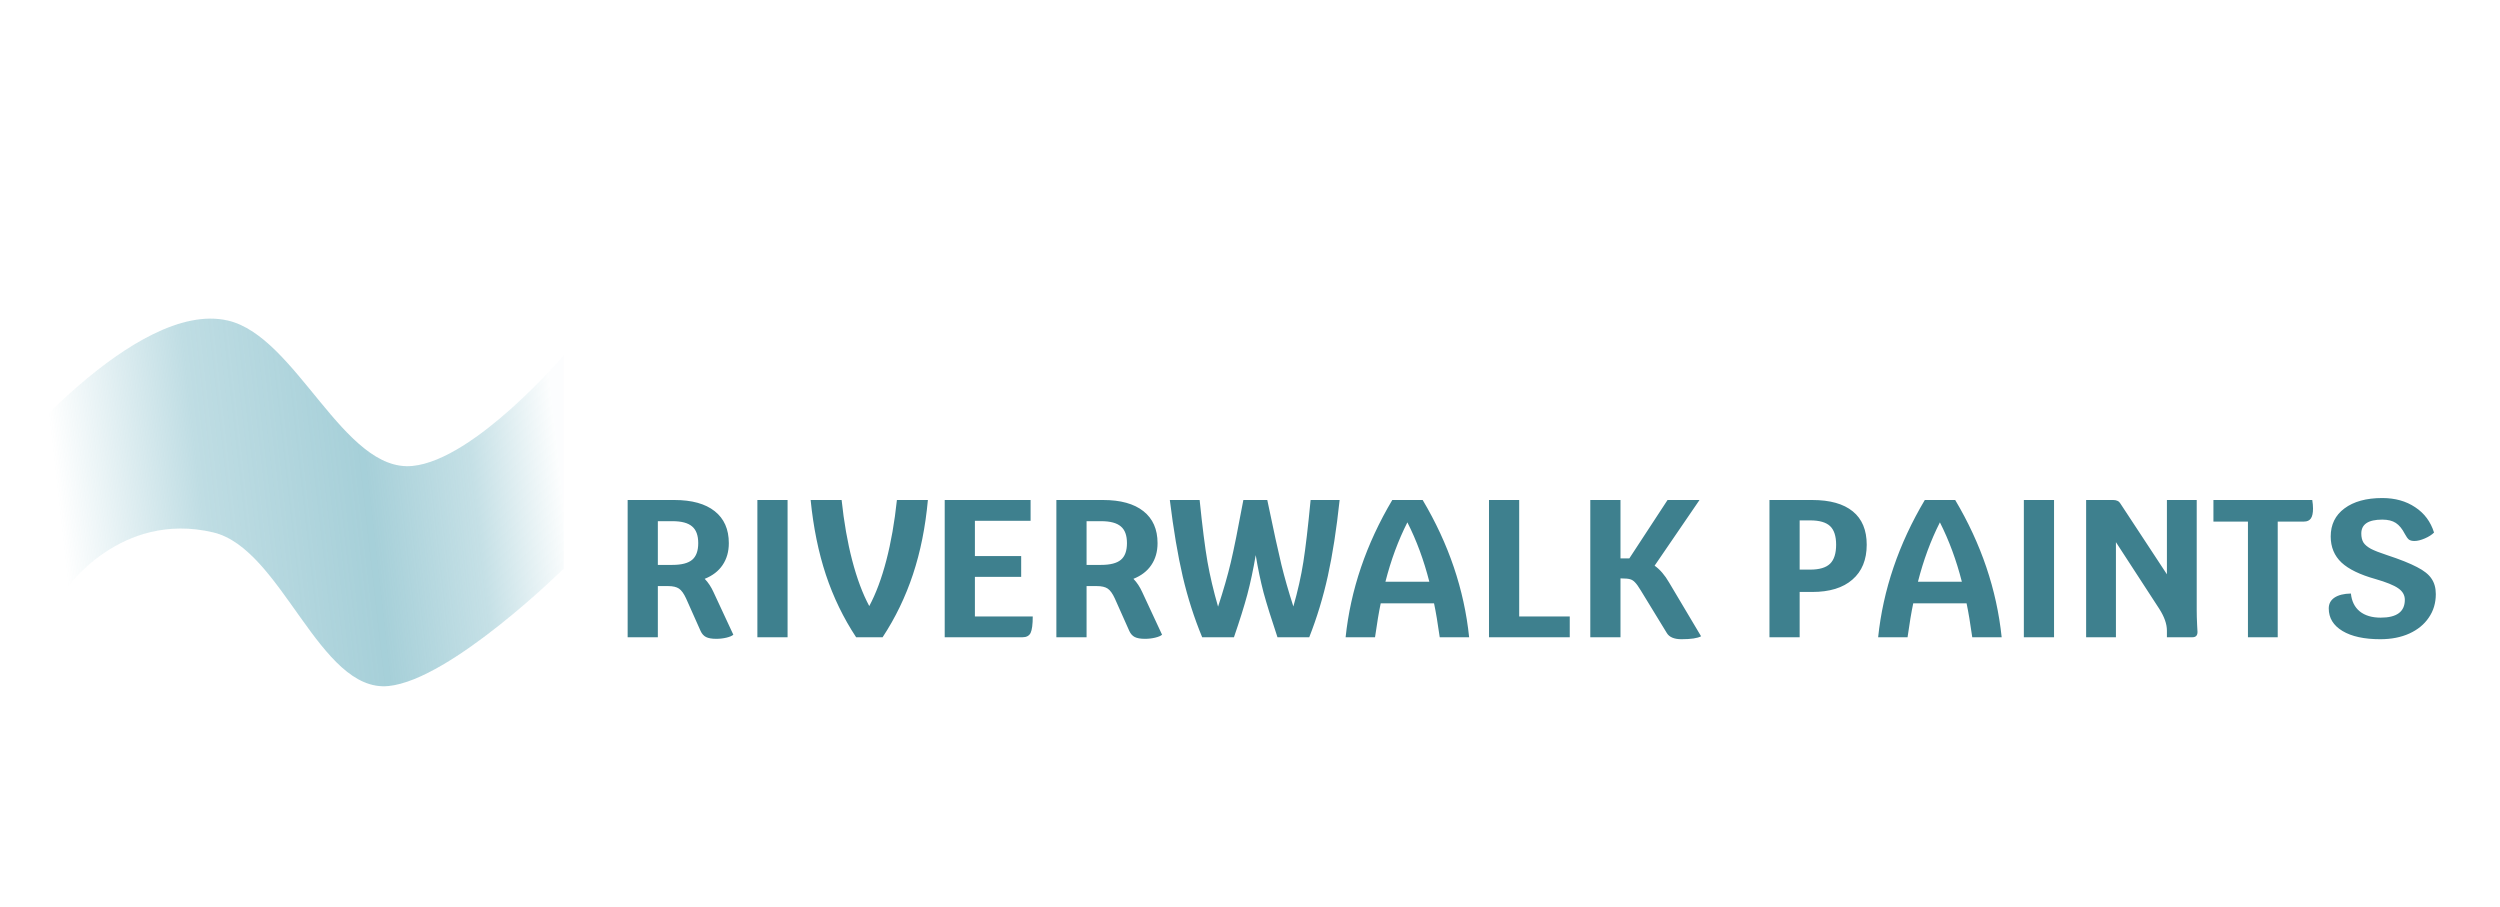
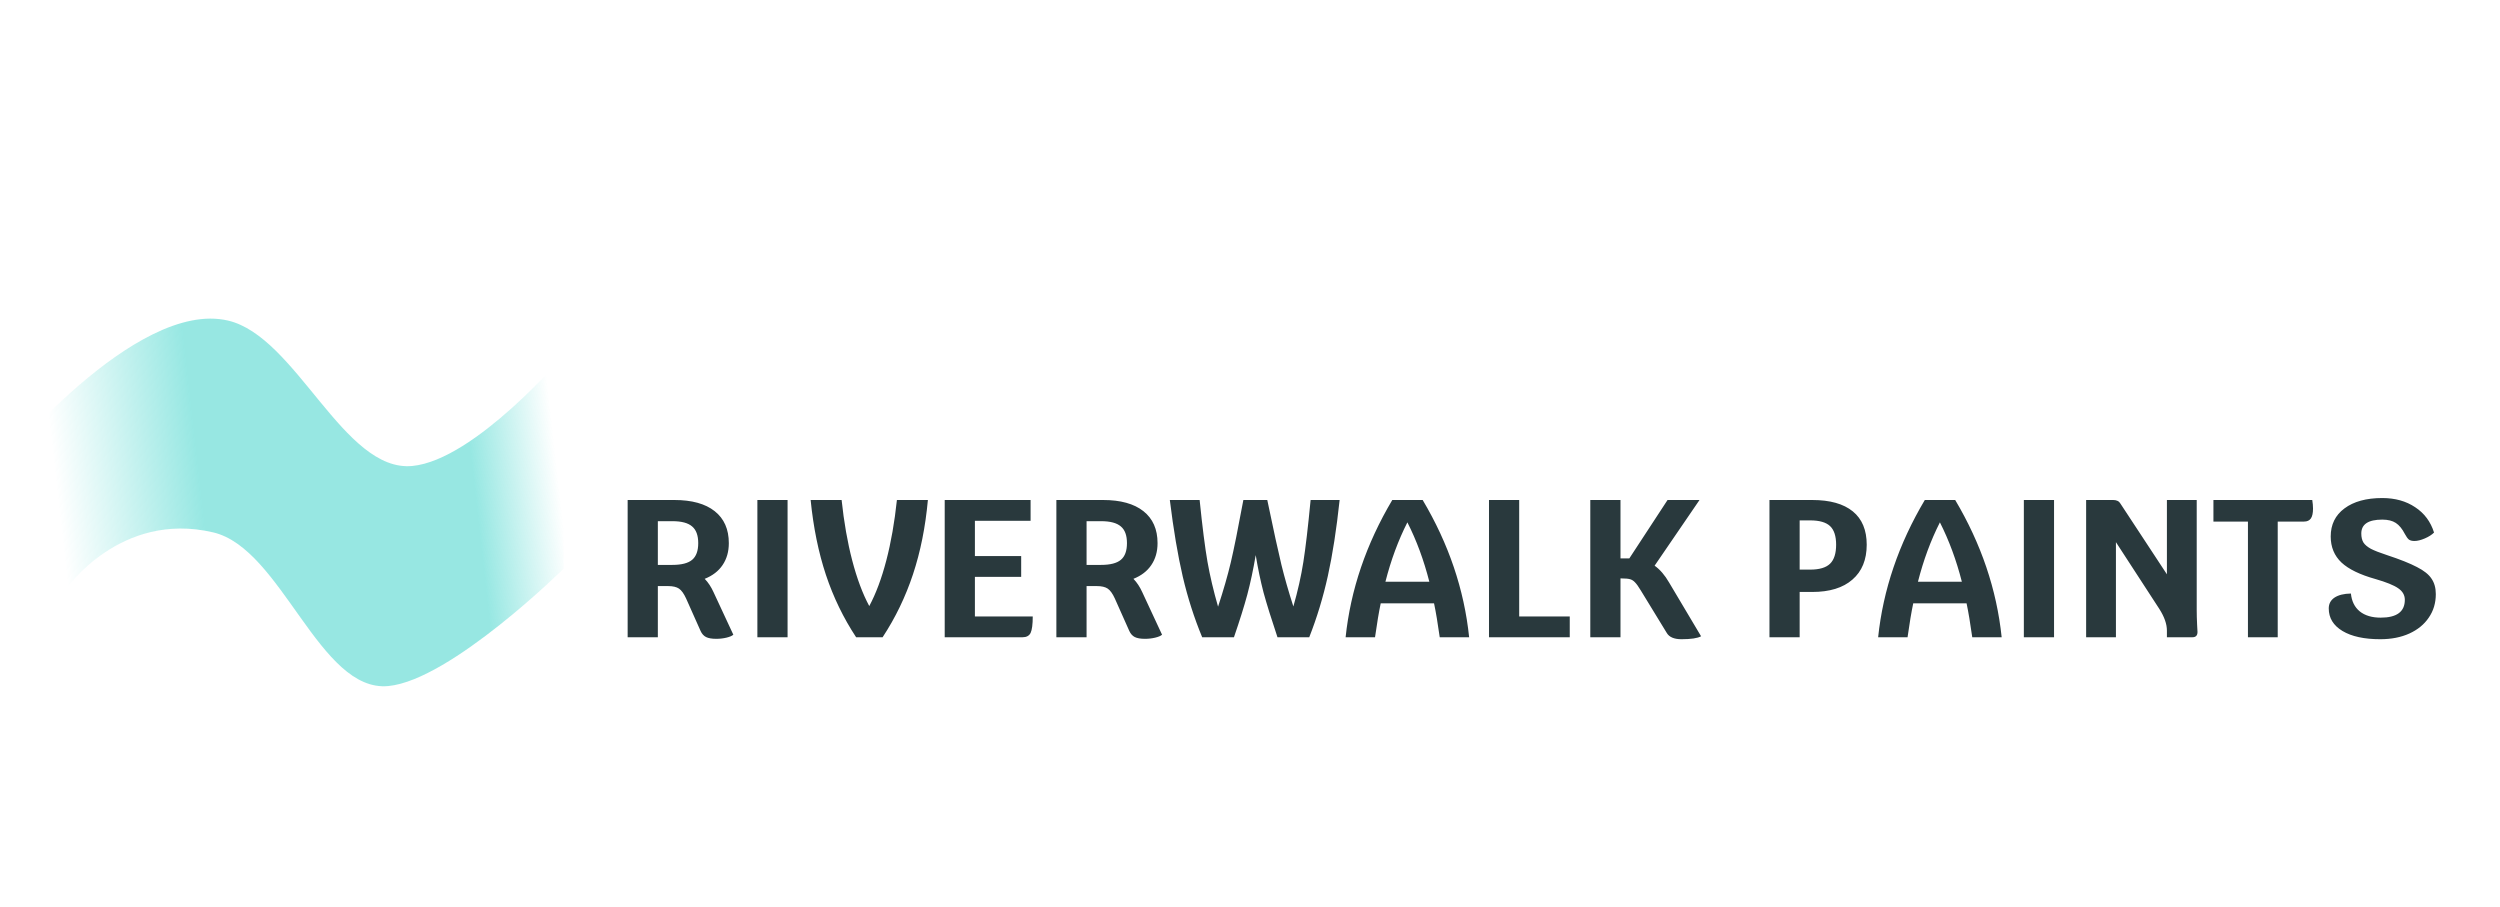
<svg xmlns="http://www.w3.org/2000/svg" width="102" height="37" viewBox="0 0 102 37" fill="none">
  <path d="M9.301 13.079C5.509 12.195 0 19.011 0 19.011L2.691 24.038C2.691 24.038 4.903 20.826 8.701 21.722C11.505 22.383 13.029 28.269 15.85 27.99C18.401 27.738 23 23.2 23 23.2V14.5C23 14.5 19.372 18.762 16.829 19.011C14.016 19.286 12.099 13.731 9.301 13.079Z" fill="url(#paint0_linear_105_5)" fill-opacity="0.5" />
-   <path d="M29.92 25.896C29.867 25.944 29.773 25.984 29.64 26.016C29.507 26.048 29.368 26.064 29.224 26.064C29.043 26.064 28.904 26.04 28.808 25.992C28.712 25.944 28.637 25.861 28.584 25.744L27.992 24.416C27.901 24.219 27.805 24.085 27.704 24.016C27.603 23.947 27.453 23.912 27.256 23.912H26.84V26H25.608V20.4H27.512C28.227 20.4 28.776 20.552 29.16 20.856C29.544 21.16 29.736 21.595 29.736 22.16C29.736 22.507 29.651 22.805 29.48 23.056C29.315 23.301 29.072 23.488 28.752 23.616C28.896 23.765 29.016 23.947 29.112 24.16L29.92 25.896ZM27.432 23.048C27.805 23.048 28.075 22.979 28.24 22.84C28.405 22.701 28.488 22.475 28.488 22.16C28.488 21.845 28.405 21.619 28.24 21.48C28.075 21.336 27.805 21.264 27.432 21.264H26.84V23.048H27.432ZM30.901 20.4H32.133V26H30.901V20.4ZM37.858 20.4C37.757 21.504 37.554 22.515 37.25 23.432C36.946 24.349 36.533 25.205 36.01 26H34.93C34.413 25.216 34.002 24.368 33.698 23.456C33.394 22.539 33.186 21.52 33.074 20.4H34.338C34.434 21.307 34.578 22.128 34.77 22.864C34.962 23.6 35.194 24.221 35.466 24.728C35.738 24.221 35.97 23.6 36.162 22.864C36.354 22.128 36.498 21.307 36.594 20.4H37.858ZM42.136 25.152C42.136 25.477 42.106 25.701 42.048 25.824C41.989 25.941 41.88 26 41.72 26H38.544V20.4H42.048V21.248H39.776V22.688H41.664V23.536H39.776V25.152H42.136ZM47.412 25.896C47.359 25.944 47.266 25.984 47.132 26.016C46.999 26.048 46.86 26.064 46.716 26.064C46.535 26.064 46.396 26.04 46.3 25.992C46.204 25.944 46.13 25.861 46.076 25.744L45.484 24.416C45.394 24.219 45.297 24.085 45.196 24.016C45.095 23.947 44.946 23.912 44.748 23.912H44.332V26H43.1V20.4H45.004C45.719 20.4 46.268 20.552 46.652 20.856C47.036 21.16 47.228 21.595 47.228 22.16C47.228 22.507 47.143 22.805 46.972 23.056C46.807 23.301 46.564 23.488 46.244 23.616C46.388 23.765 46.508 23.947 46.604 24.16L47.412 25.896ZM44.924 23.048C45.297 23.048 45.567 22.979 45.732 22.84C45.898 22.701 45.98 22.475 45.98 22.16C45.98 21.845 45.898 21.619 45.732 21.48C45.567 21.336 45.297 21.264 44.924 21.264H44.332V23.048H44.924ZM54.657 20.4C54.529 21.595 54.369 22.627 54.177 23.496C53.985 24.365 53.732 25.2 53.417 26H52.121C51.871 25.253 51.681 24.645 51.553 24.176C51.431 23.707 51.324 23.197 51.233 22.648C51.132 23.245 51.017 23.784 50.889 24.264C50.761 24.739 50.58 25.317 50.345 26H49.049C48.724 25.216 48.46 24.392 48.257 23.528C48.055 22.659 47.879 21.616 47.729 20.4H48.945C49.057 21.499 49.164 22.339 49.265 22.92C49.367 23.496 49.511 24.107 49.697 24.752C49.916 24.085 50.089 23.483 50.217 22.944C50.345 22.4 50.516 21.552 50.729 20.4H51.705C51.961 21.632 52.153 22.512 52.281 23.04C52.409 23.563 52.572 24.131 52.769 24.744C52.951 24.109 53.087 23.504 53.177 22.928C53.268 22.352 53.367 21.509 53.473 20.4H54.657ZM58.741 26C58.661 25.429 58.584 24.968 58.509 24.616H56.333C56.259 24.968 56.181 25.429 56.101 26H54.901C55.104 24.064 55.739 22.197 56.805 20.4H58.045C59.107 22.187 59.739 24.053 59.941 26H58.741ZM58.317 23.736C58.093 22.856 57.795 22.048 57.421 21.312C57.048 22.048 56.749 22.856 56.525 23.736H58.317ZM64.046 25.152V26H60.751V20.4H61.983V25.152H64.046ZM69.404 25.96C69.26 26.04 68.993 26.08 68.604 26.08C68.305 26.08 68.105 25.995 68.004 25.824L66.948 24.096C66.852 23.936 66.772 23.824 66.708 23.76C66.649 23.696 66.583 23.653 66.508 23.632C66.433 23.611 66.321 23.6 66.172 23.6H66.116V26H64.884V20.4H66.116V22.784H66.476L68.036 20.4H69.34L67.508 23.08C67.727 23.235 67.924 23.464 68.1 23.768L69.404 25.96ZM73.938 20.4C74.663 20.4 75.215 20.555 75.594 20.864C75.973 21.173 76.162 21.627 76.162 22.224C76.162 22.837 75.967 23.312 75.578 23.648C75.194 23.984 74.647 24.152 73.938 24.152H73.426V26H72.194V20.4H73.938ZM73.858 23.24C74.231 23.24 74.501 23.16 74.666 23C74.831 22.84 74.914 22.581 74.914 22.224C74.914 21.872 74.831 21.619 74.666 21.464C74.501 21.309 74.231 21.232 73.858 21.232H73.426V23.24H73.858ZM80.468 26C80.388 25.429 80.311 24.968 80.236 24.616H78.06C77.985 24.968 77.908 25.429 77.828 26H76.628C76.831 24.064 77.465 22.197 78.532 20.4H79.772C80.833 22.187 81.465 24.053 81.668 26H80.468ZM80.044 23.736C79.82 22.856 79.521 22.048 79.148 21.312C78.775 22.048 78.476 22.856 78.252 23.736H80.044ZM82.573 20.4H83.805V26H82.573V20.4ZM89.626 24.904C89.626 25.069 89.631 25.264 89.642 25.488C89.653 25.637 89.658 25.736 89.658 25.784C89.658 25.928 89.589 26 89.45 26H88.41V25.728C88.41 25.461 88.306 25.165 88.098 24.84L86.33 22.12V26H85.114V20.4H86.218C86.287 20.4 86.343 20.411 86.386 20.432C86.434 20.448 86.479 20.491 86.522 20.56L88.41 23.432V20.4H89.626V24.904ZM94.34 20.4C94.361 20.528 94.371 20.645 94.371 20.752C94.371 20.933 94.342 21.067 94.284 21.152C94.225 21.237 94.132 21.28 94.004 21.28H92.931V26H91.716V21.28H90.308V20.4H94.34ZM97.117 26.08C96.461 26.08 95.946 25.968 95.573 25.744C95.2 25.52 95.013 25.213 95.013 24.824C95.013 24.637 95.09 24.491 95.245 24.384C95.405 24.277 95.629 24.221 95.917 24.216C95.949 24.531 96.069 24.773 96.277 24.944C96.49 25.115 96.776 25.2 97.133 25.2C97.789 25.2 98.117 24.957 98.117 24.472C98.117 24.28 98.026 24.123 97.845 24C97.669 23.877 97.36 23.752 96.917 23.624C96.288 23.448 95.826 23.224 95.533 22.952C95.24 22.675 95.093 22.32 95.093 21.888C95.093 21.403 95.28 21.021 95.653 20.744C96.032 20.461 96.546 20.32 97.197 20.32C97.72 20.32 98.168 20.445 98.541 20.696C98.914 20.941 99.17 21.285 99.309 21.728C99.218 21.819 99.093 21.899 98.933 21.968C98.773 22.037 98.632 22.072 98.509 22.072C98.413 22.072 98.338 22.053 98.285 22.016C98.232 21.973 98.176 21.896 98.117 21.784C98.01 21.576 97.888 21.427 97.749 21.336C97.61 21.245 97.426 21.2 97.197 21.2C96.626 21.2 96.341 21.389 96.341 21.768C96.341 21.917 96.37 22.04 96.429 22.136C96.488 22.227 96.589 22.312 96.733 22.392C96.877 22.467 97.096 22.552 97.389 22.648C97.922 22.824 98.33 22.987 98.613 23.136C98.896 23.28 99.093 23.437 99.205 23.608C99.322 23.779 99.381 23.989 99.381 24.24C99.381 24.603 99.285 24.923 99.093 25.2C98.906 25.477 98.642 25.693 98.301 25.848C97.96 26.003 97.565 26.08 97.117 26.08Z" fill="#3E808E" />
+   <path d="M29.92 25.896C29.867 25.944 29.773 25.984 29.64 26.016C29.507 26.048 29.368 26.064 29.224 26.064C29.043 26.064 28.904 26.04 28.808 25.992C28.712 25.944 28.637 25.861 28.584 25.744L27.992 24.416C27.901 24.219 27.805 24.085 27.704 24.016C27.603 23.947 27.453 23.912 27.256 23.912H26.84V26H25.608V20.4H27.512C28.227 20.4 28.776 20.552 29.16 20.856C29.544 21.16 29.736 21.595 29.736 22.16C29.736 22.507 29.651 22.805 29.48 23.056C29.315 23.301 29.072 23.488 28.752 23.616C28.896 23.765 29.016 23.947 29.112 24.16L29.92 25.896ZM27.432 23.048C27.805 23.048 28.075 22.979 28.24 22.84C28.405 22.701 28.488 22.475 28.488 22.16C28.488 21.845 28.405 21.619 28.24 21.48C28.075 21.336 27.805 21.264 27.432 21.264H26.84V23.048H27.432ZM30.901 20.4H32.133V26H30.901V20.4ZM37.858 20.4C37.757 21.504 37.554 22.515 37.25 23.432C36.946 24.349 36.533 25.205 36.01 26H34.93C34.413 25.216 34.002 24.368 33.698 23.456C33.394 22.539 33.186 21.52 33.074 20.4H34.338C34.434 21.307 34.578 22.128 34.77 22.864C34.962 23.6 35.194 24.221 35.466 24.728C35.738 24.221 35.97 23.6 36.162 22.864C36.354 22.128 36.498 21.307 36.594 20.4H37.858ZM42.136 25.152C42.136 25.477 42.106 25.701 42.048 25.824C41.989 25.941 41.88 26 41.72 26H38.544V20.4H42.048V21.248H39.776V22.688H41.664V23.536H39.776V25.152H42.136ZM47.412 25.896C47.359 25.944 47.266 25.984 47.132 26.016C46.999 26.048 46.86 26.064 46.716 26.064C46.535 26.064 46.396 26.04 46.3 25.992C46.204 25.944 46.13 25.861 46.076 25.744L45.484 24.416C45.394 24.219 45.297 24.085 45.196 24.016C45.095 23.947 44.946 23.912 44.748 23.912H44.332V26H43.1V20.4H45.004C45.719 20.4 46.268 20.552 46.652 20.856C47.036 21.16 47.228 21.595 47.228 22.16C47.228 22.507 47.143 22.805 46.972 23.056C46.807 23.301 46.564 23.488 46.244 23.616C46.388 23.765 46.508 23.947 46.604 24.16L47.412 25.896ZM44.924 23.048C45.297 23.048 45.567 22.979 45.732 22.84C45.898 22.701 45.98 22.475 45.98 22.16C45.98 21.845 45.898 21.619 45.732 21.48C45.567 21.336 45.297 21.264 44.924 21.264H44.332V23.048H44.924ZM54.657 20.4C54.529 21.595 54.369 22.627 54.177 23.496C53.985 24.365 53.732 25.2 53.417 26H52.121C51.871 25.253 51.681 24.645 51.553 24.176C51.431 23.707 51.324 23.197 51.233 22.648C51.132 23.245 51.017 23.784 50.889 24.264C50.761 24.739 50.58 25.317 50.345 26H49.049C48.724 25.216 48.46 24.392 48.257 23.528C48.055 22.659 47.879 21.616 47.729 20.4H48.945C49.057 21.499 49.164 22.339 49.265 22.92C49.367 23.496 49.511 24.107 49.697 24.752C49.916 24.085 50.089 23.483 50.217 22.944C50.345 22.4 50.516 21.552 50.729 20.4H51.705C51.961 21.632 52.153 22.512 52.281 23.04C52.409 23.563 52.572 24.131 52.769 24.744C52.951 24.109 53.087 23.504 53.177 22.928C53.268 22.352 53.367 21.509 53.473 20.4H54.657ZM58.741 26C58.661 25.429 58.584 24.968 58.509 24.616H56.333C56.259 24.968 56.181 25.429 56.101 26H54.901C55.104 24.064 55.739 22.197 56.805 20.4H58.045C59.107 22.187 59.739 24.053 59.941 26H58.741ZM58.317 23.736C58.093 22.856 57.795 22.048 57.421 21.312C57.048 22.048 56.749 22.856 56.525 23.736H58.317ZM64.046 25.152V26H60.751V20.4H61.983V25.152H64.046ZM69.404 25.96C69.26 26.04 68.993 26.08 68.604 26.08C68.305 26.08 68.105 25.995 68.004 25.824L66.948 24.096C66.852 23.936 66.772 23.824 66.708 23.76C66.649 23.696 66.583 23.653 66.508 23.632C66.433 23.611 66.321 23.6 66.172 23.6H66.116V26H64.884V20.4H66.116V22.784H66.476L68.036 20.4H69.34L67.508 23.08C67.727 23.235 67.924 23.464 68.1 23.768L69.404 25.96ZM73.938 20.4C74.663 20.4 75.215 20.555 75.594 20.864C75.973 21.173 76.162 21.627 76.162 22.224C76.162 22.837 75.967 23.312 75.578 23.648C75.194 23.984 74.647 24.152 73.938 24.152H73.426V26H72.194V20.4H73.938ZM73.858 23.24C74.231 23.24 74.501 23.16 74.666 23C74.831 22.84 74.914 22.581 74.914 22.224C74.914 21.872 74.831 21.619 74.666 21.464C74.501 21.309 74.231 21.232 73.858 21.232H73.426V23.24H73.858ZM80.468 26C80.388 25.429 80.311 24.968 80.236 24.616H78.06C77.985 24.968 77.908 25.429 77.828 26H76.628C76.831 24.064 77.465 22.197 78.532 20.4H79.772C80.833 22.187 81.465 24.053 81.668 26H80.468ZM80.044 23.736C79.82 22.856 79.521 22.048 79.148 21.312C78.775 22.048 78.476 22.856 78.252 23.736H80.044ZM82.573 20.4H83.805V26H82.573V20.4ZM89.626 24.904C89.626 25.069 89.631 25.264 89.642 25.488C89.653 25.637 89.658 25.736 89.658 25.784C89.658 25.928 89.589 26 89.45 26H88.41V25.728C88.41 25.461 88.306 25.165 88.098 24.84L86.33 22.12V26H85.114V20.4H86.218C86.287 20.4 86.343 20.411 86.386 20.432C86.434 20.448 86.479 20.491 86.522 20.56L88.41 23.432V20.4H89.626V24.904ZM94.34 20.4C94.361 20.528 94.371 20.645 94.371 20.752C94.371 20.933 94.342 21.067 94.284 21.152C94.225 21.237 94.132 21.28 94.004 21.28H92.931V26H91.716V21.28H90.308V20.4H94.34ZM97.117 26.08C96.461 26.08 95.946 25.968 95.573 25.744C95.2 25.52 95.013 25.213 95.013 24.824C95.013 24.637 95.09 24.491 95.245 24.384C95.405 24.277 95.629 24.221 95.917 24.216C95.949 24.531 96.069 24.773 96.277 24.944C96.49 25.115 96.776 25.2 97.133 25.2C97.789 25.2 98.117 24.957 98.117 24.472C98.117 24.28 98.026 24.123 97.845 24C97.669 23.877 97.36 23.752 96.917 23.624C96.288 23.448 95.826 23.224 95.533 22.952C95.24 22.675 95.093 22.32 95.093 21.888C95.093 21.403 95.28 21.021 95.653 20.744C96.032 20.461 96.546 20.32 97.197 20.32C97.72 20.32 98.168 20.445 98.541 20.696C98.914 20.941 99.17 21.285 99.309 21.728C99.218 21.819 99.093 21.899 98.933 21.968C98.773 22.037 98.632 22.072 98.509 22.072C98.413 22.072 98.338 22.053 98.285 22.016C98.232 21.973 98.176 21.896 98.117 21.784C98.01 21.576 97.888 21.427 97.749 21.336C97.61 21.245 97.426 21.2 97.197 21.2C96.626 21.2 96.341 21.389 96.341 21.768C96.341 21.917 96.37 22.04 96.429 22.136C96.488 22.227 96.589 22.312 96.733 22.392C96.877 22.467 97.096 22.552 97.389 22.648C97.922 22.824 98.33 22.987 98.613 23.136C98.896 23.28 99.093 23.437 99.205 23.608C99.322 23.779 99.381 23.989 99.381 24.24C99.381 24.603 99.285 24.923 99.093 25.2C98.906 25.477 98.642 25.693 98.301 25.848C97.96 26.003 97.565 26.08 97.117 26.08Z" fill="#29393D" />
  <defs>
    <linearGradient id="paint0_linear_105_5" x1="24.683" y1="13" x2="1.826" y2="15.569" gradientUnits="userSpaceOnUse">
-       <stop offset="0.11" stop-color="#4DA0B2" stop-opacity="0.03" />
-       <stop offset="0.263" stop-color="#4DA0B2" stop-opacity="0.65" />
-       <stop offset="0.453" stop-color="#4DA0B2" />
-       <stop offset="0.747" stop-color="#4DA0B2" stop-opacity="0.72" />
-       <stop offset="1" stop-color="#4DA0B2" stop-opacity="0" />
+       <stop offset="0.114" stop-color="#2FD0C6" stop-opacity="0" />
+       <stop offset="0.263" stop-color="#2FD0C6" />
+       <stop offset="0.453" stop-color="#2FD0C6" />
+       <stop offset="0.747" stop-color="#2FD0C6" />
+       <stop offset="1" stop-color="#2FD0C6" stop-opacity="0" />
    </linearGradient>
  </defs>
</svg>
